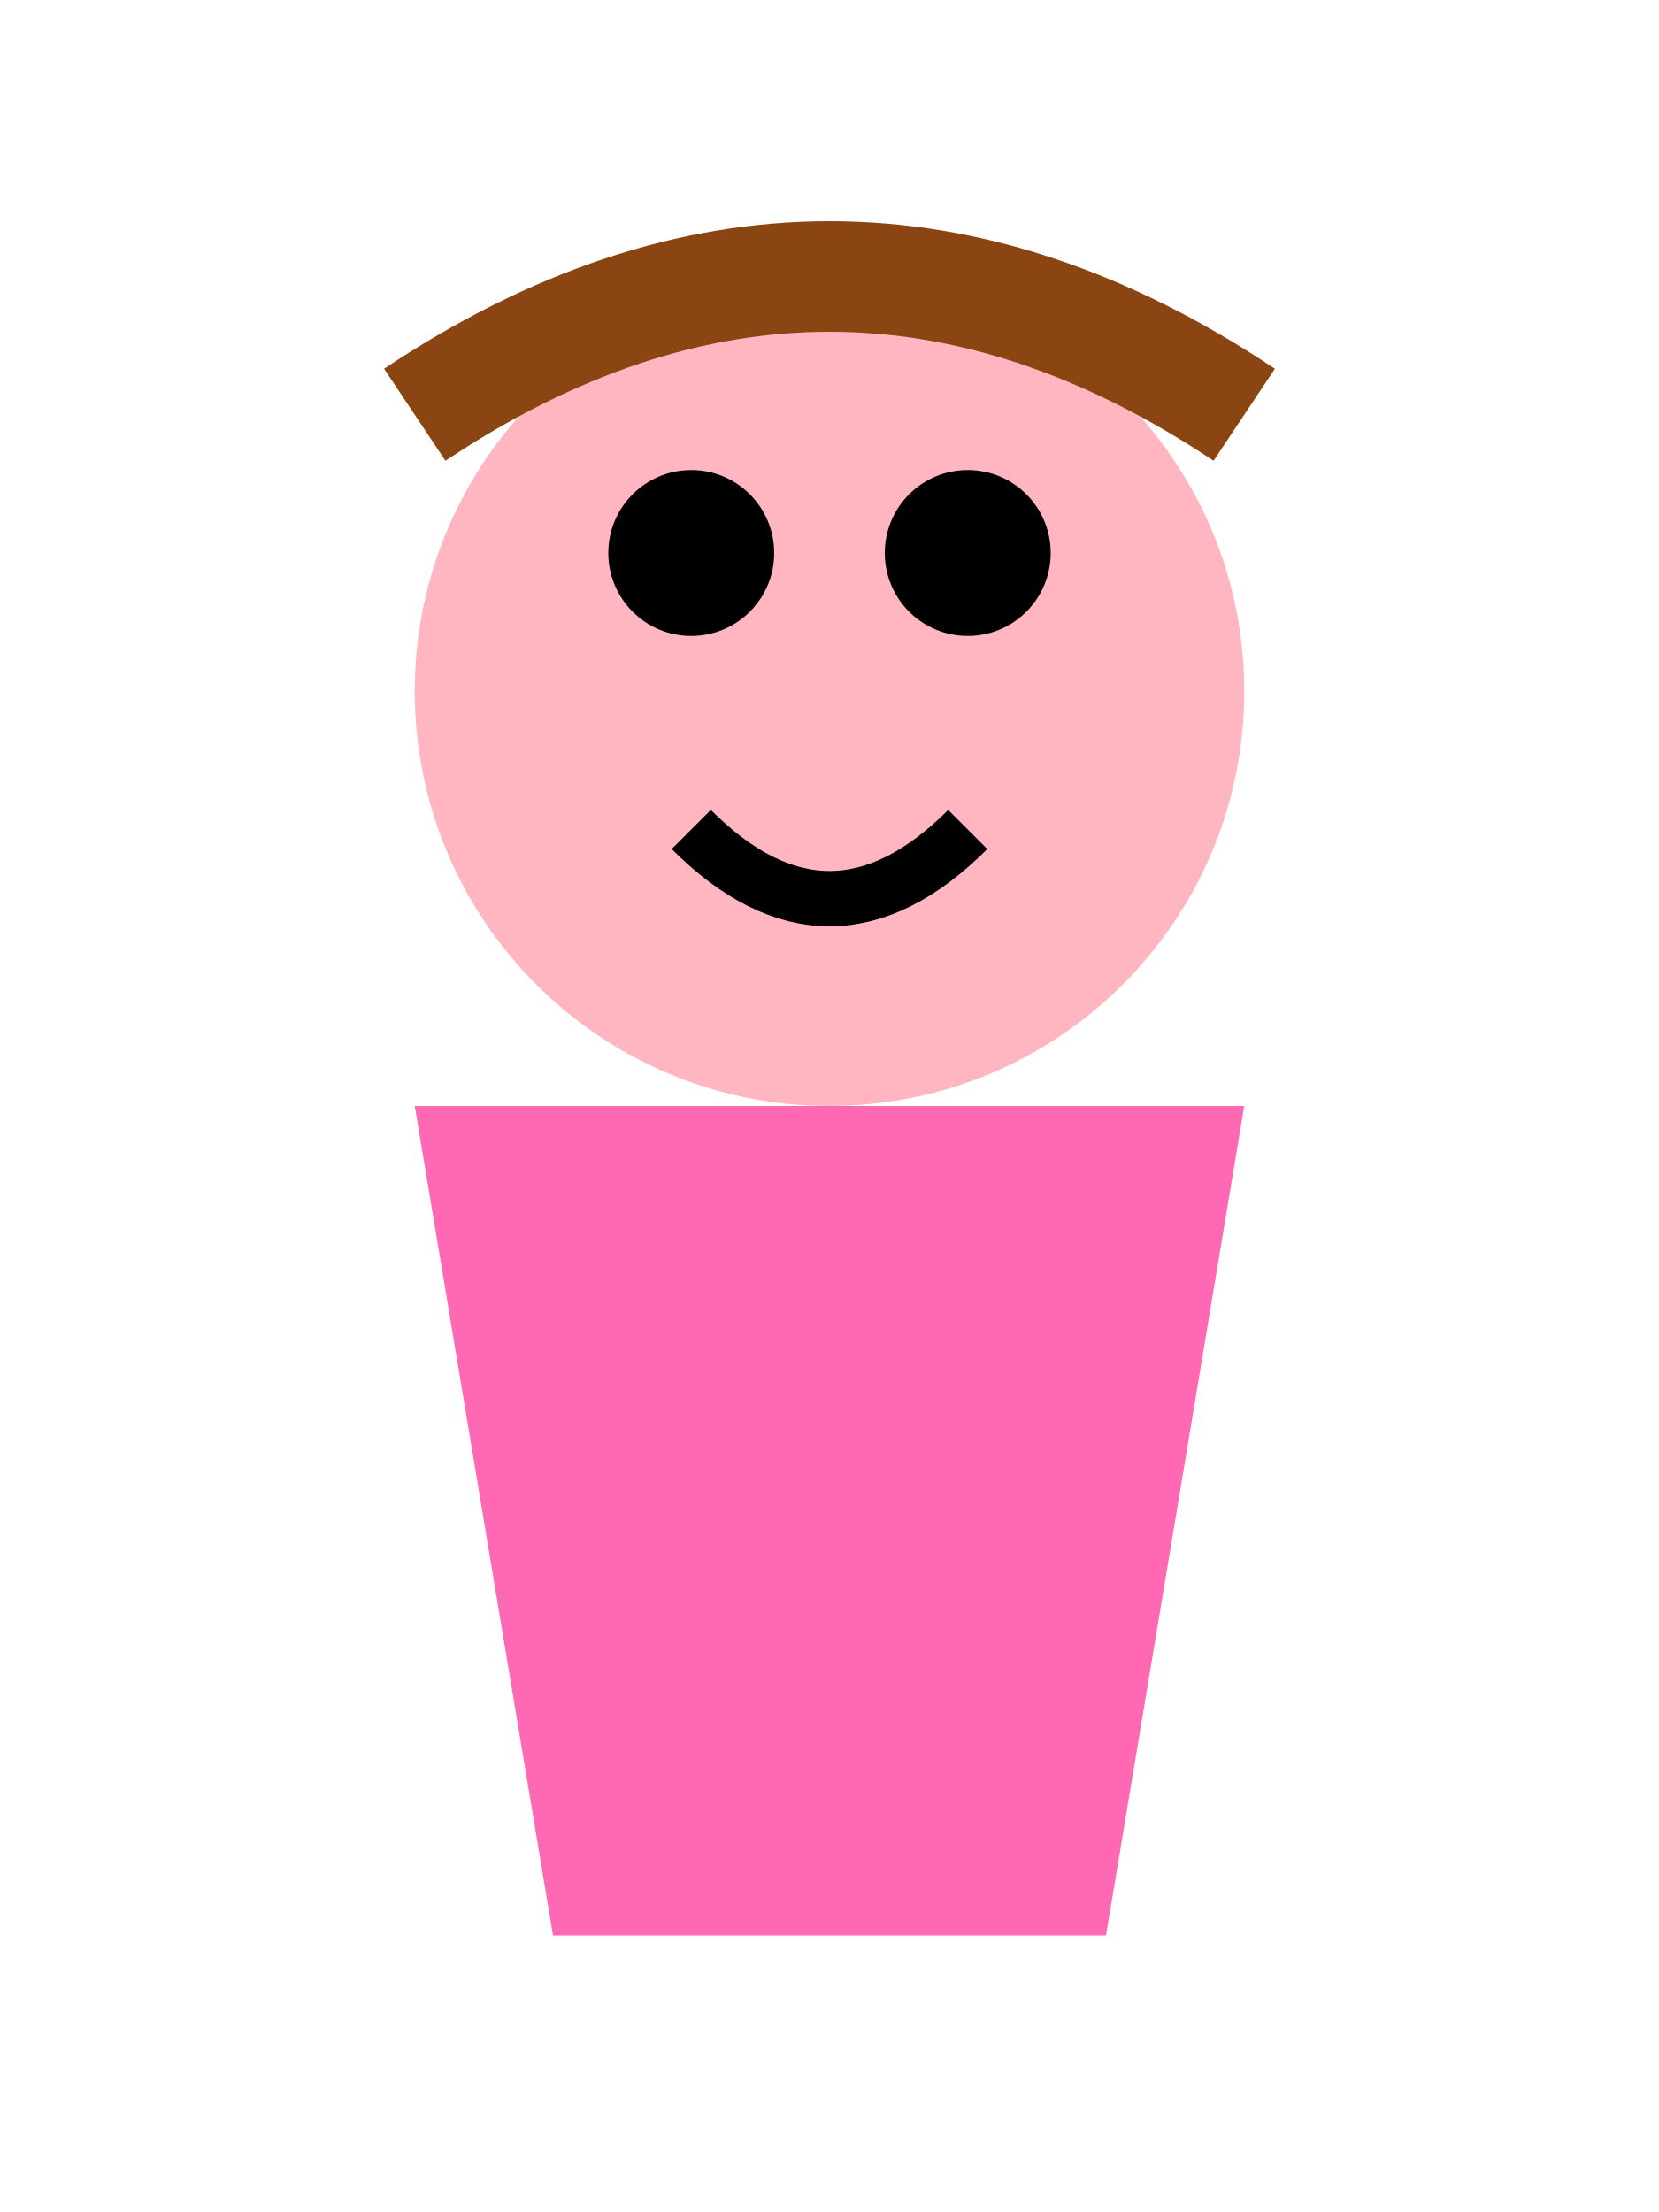
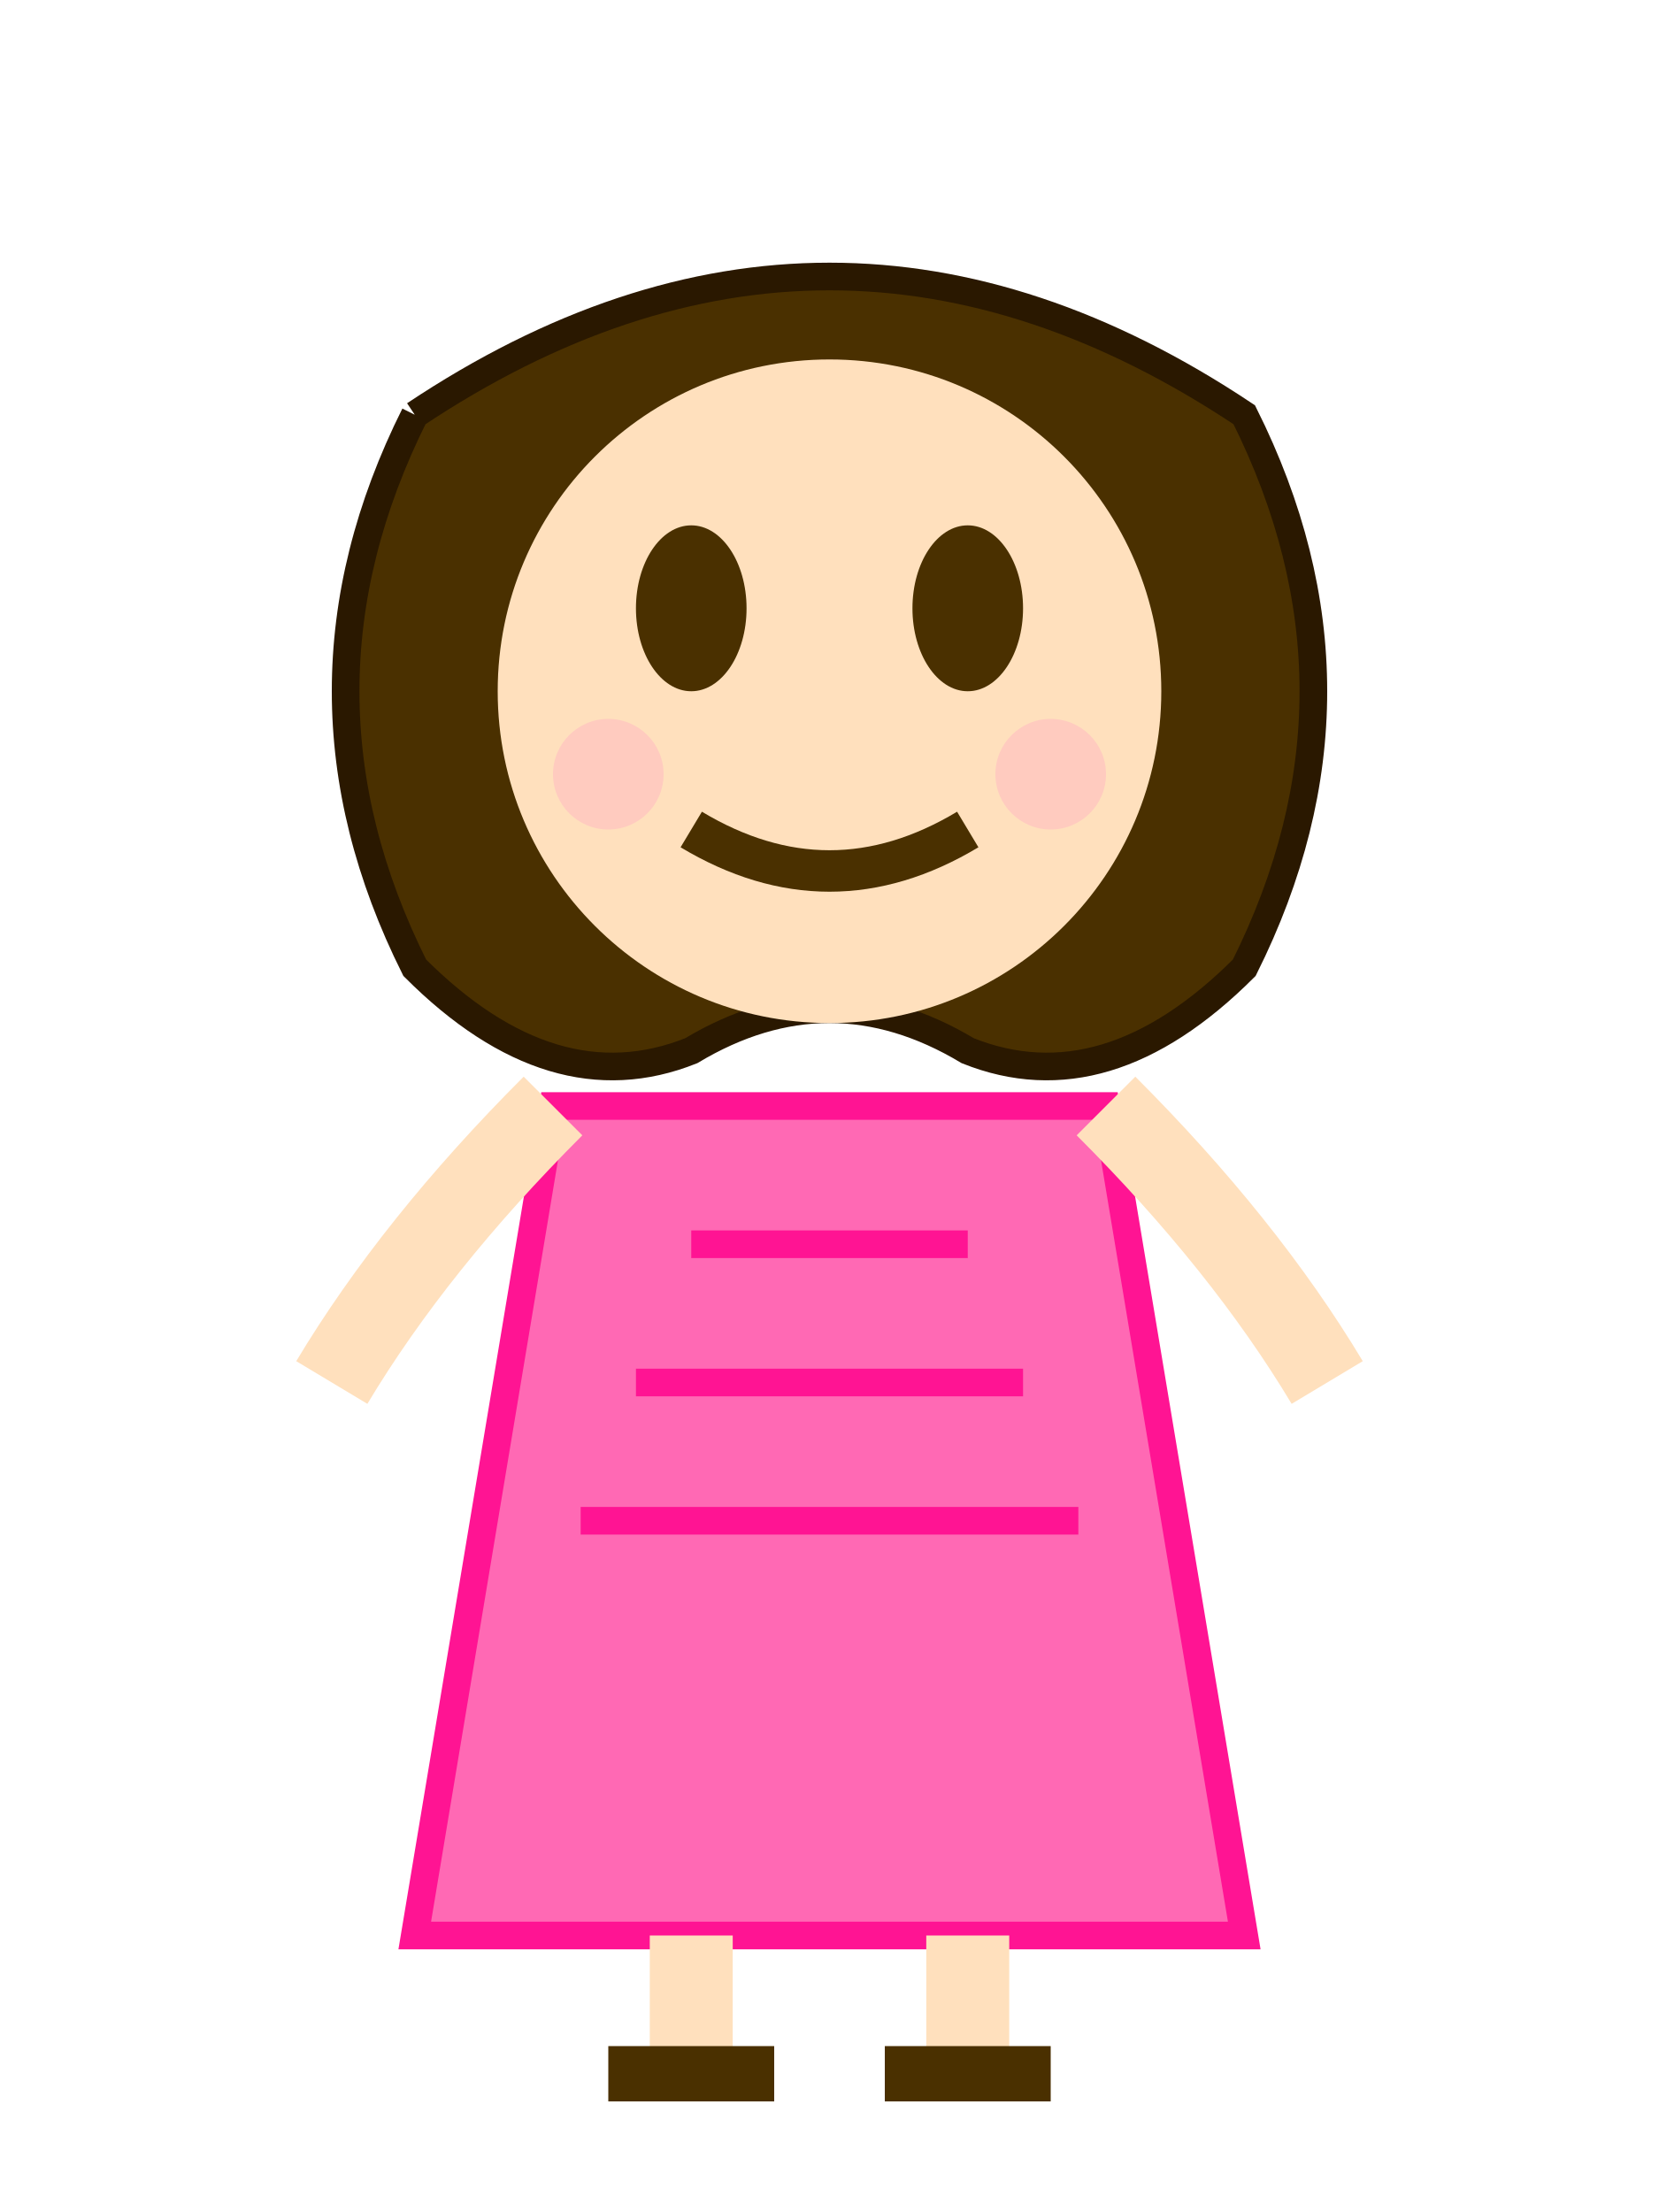
<svg xmlns="http://www.w3.org/2000/svg" width="60" height="80" viewBox="0 0 60 80">
-   <circle cx="30" cy="25" r="15" fill="#FFB6C1" />
-   <path d="M15 40 L45 40 L40 70 L20 70 Z" fill="#FF69B4" />
-   <circle cx="25" cy="20" r="3" fill="#000" />
-   <circle cx="35" cy="20" r="3" fill="#000" />
-   <path d="M25 30 Q30 35 35 30" stroke="#000" fill="none" stroke-width="2" />
-   <path d="M15 15 Q30 5 45 15" stroke="#8B4513" fill="none" stroke-width="4" />
+   <path d="M15 15 Q30 5 45 15 Q50 25 45 35 Q40 40 35 38 Q30 35 25 38 Q20 40 15 35 Q10 25 15 15" fill="#4A3000" />
+   <path d="M15 15 Q30 5 45 15 Q50 25 45 35 Q40 40 35 38 Q30 35 25 38 Q20 40 15 35 Q10 25 15 15" fill="none" stroke="#2A1800" stroke-width="1" />
+   <circle cx="30" cy="25" r="12" fill="#FFE0BD" />
+   <ellipse cx="25" cy="22" rx="2" ry="3" fill="#4A3000" />
+   <ellipse cx="35" cy="22" rx="2" ry="3" fill="#4A3000" />
+   <circle cx="22" cy="28" r="2" fill="#FFB6C1" opacity="0.5" />
+   <circle cx="38" cy="28" r="2" fill="#FFB6C1" opacity="0.5" />
+   <path d="M25 30 Q30 33 35 30" stroke="#4A3000" fill="none" stroke-width="1.5" />
+   <path d="M20 40 L40 40 L45 70 L15 70 Z" fill="#FF69B4" />
+   <path d="M20 40 L40 40 L45 70 L15 70 Z" fill="none" stroke="#FF1493" stroke-width="1" />
+   <path d="M25 45 L35 45" stroke="#FF1493" stroke-width="1" />
+   <path d="M23 50 L37 50" stroke="#FF1493" stroke-width="1" />
+   <path d="M21 55 L39 55" stroke="#FF1493" stroke-width="1" />
+   <path d="M20 40 Q15 45 12 50" stroke="#FFE0BD" stroke-width="3" fill="none" />
+   <path d="M40 40 Q45 45 48 50" stroke="#FFE0BD" stroke-width="3" fill="none" />
+   <path d="M25 70 L25 75" stroke="#FFE0BD" stroke-width="3" fill="none" />
+   <path d="M35 70 L35 75" stroke="#FFE0BD" stroke-width="3" fill="none" />
+   <path d="M22 75 L28 75" stroke="#4A3000" stroke-width="2" fill="none" />
+   <path d="M32 75 L38 75" stroke="#4A3000" stroke-width="2" fill="none" />
</svg>
